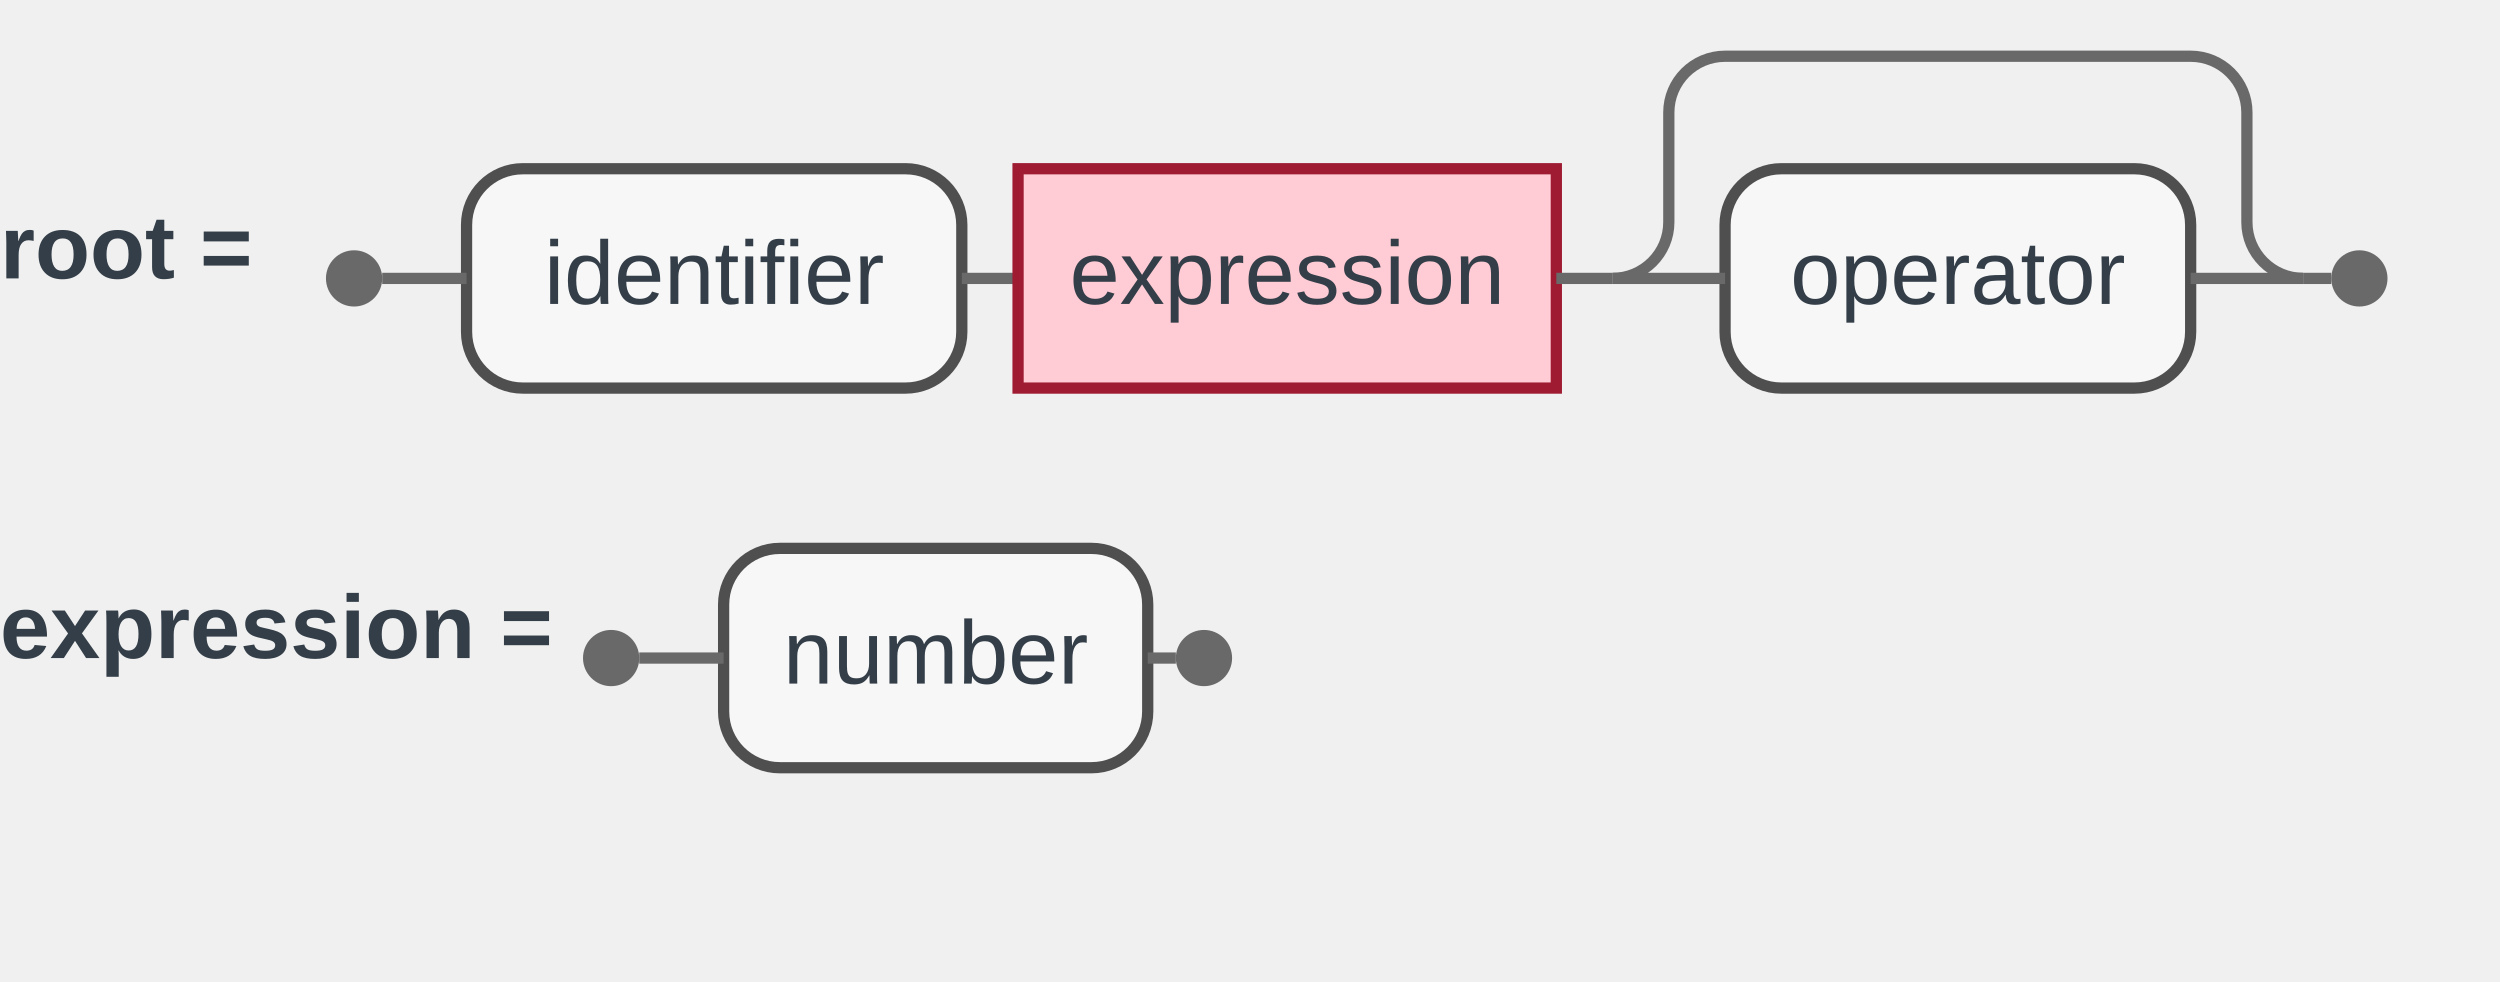
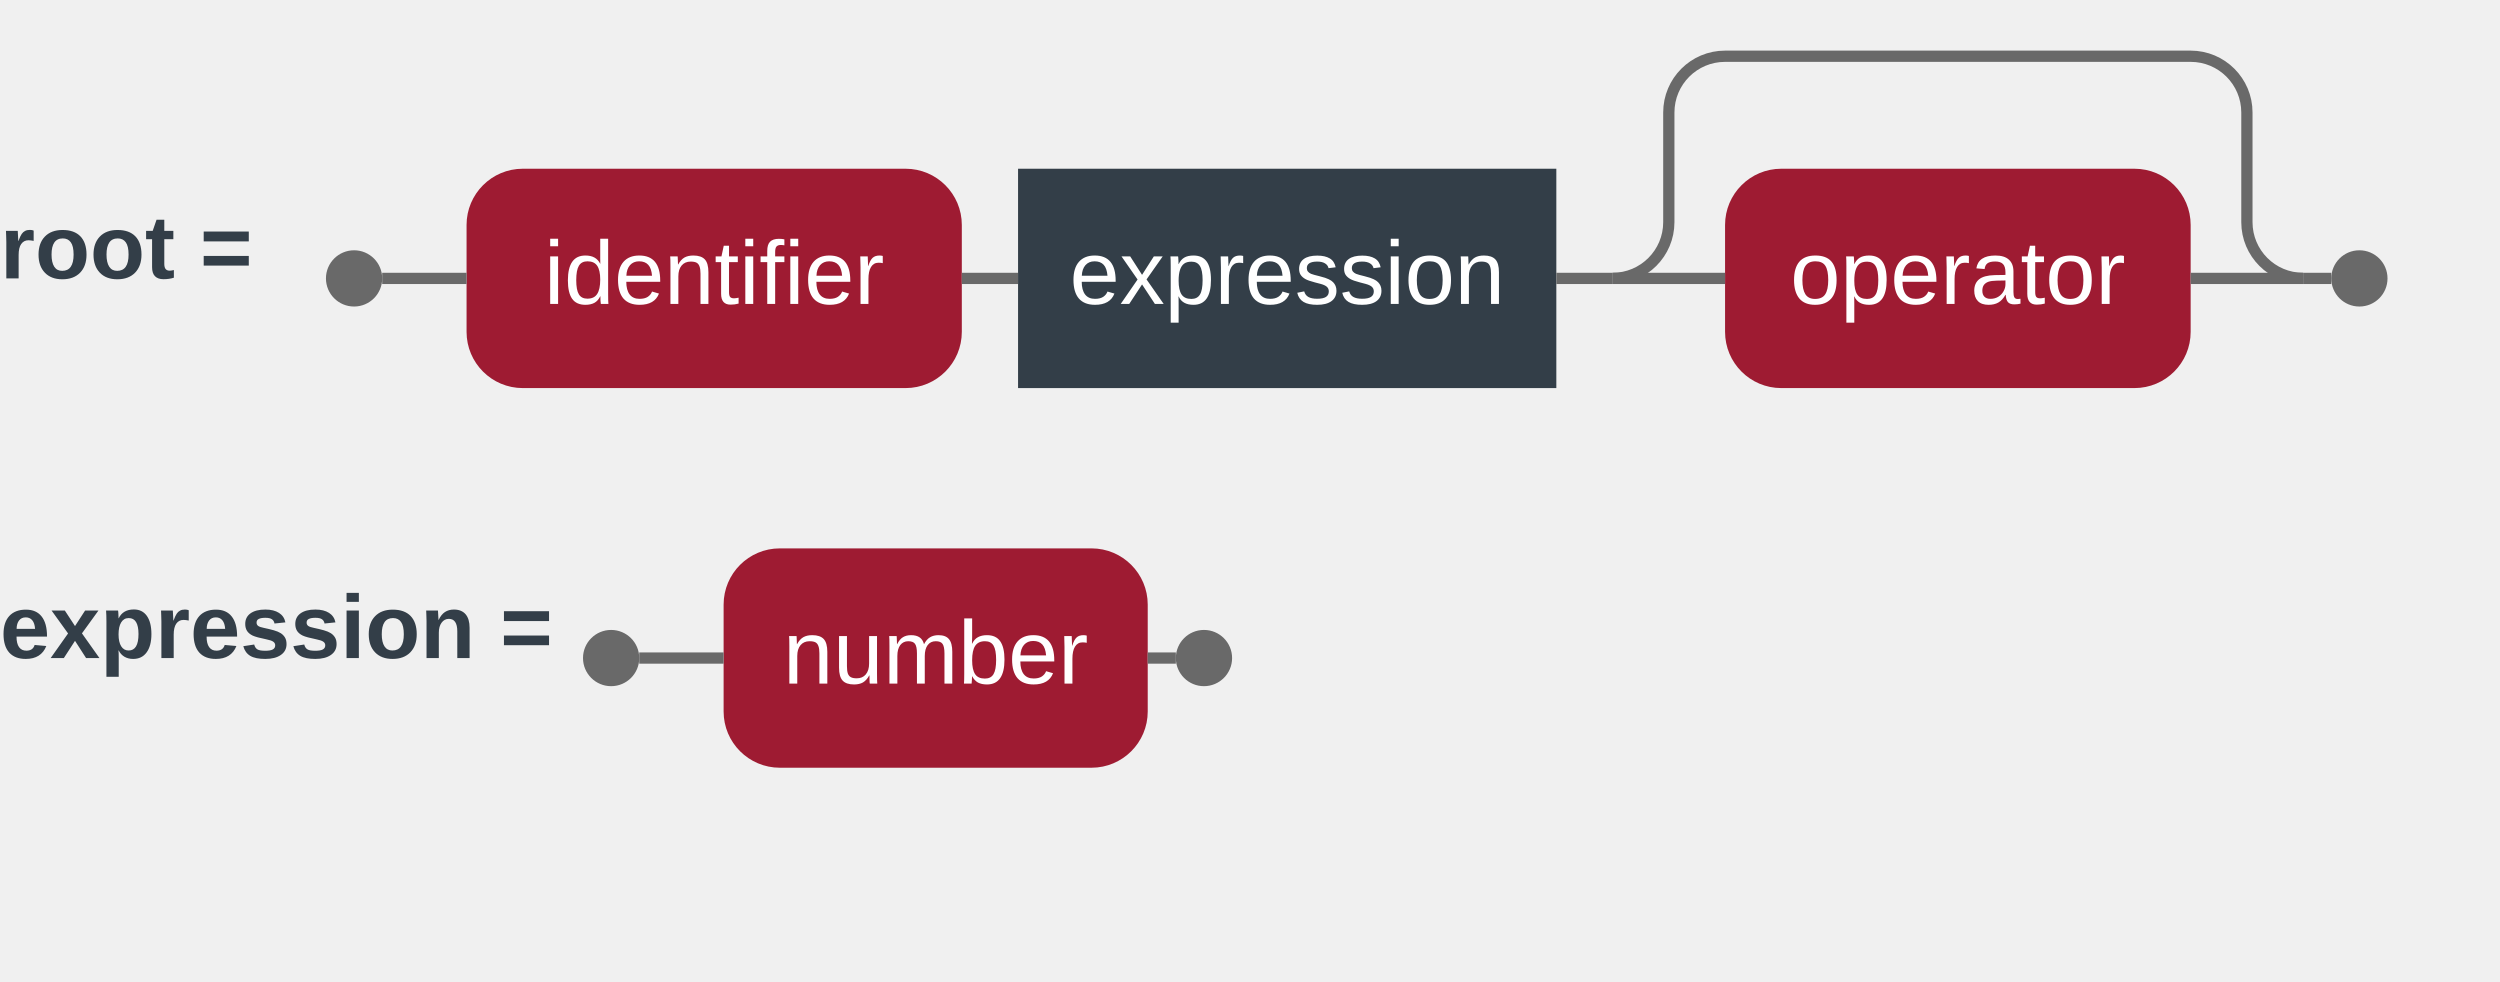
- <svg xmlns="http://www.w3.org/2000/svg" id="my-svg" width="100%" class="railroad-diagram" style="max-width: 444.492px; background-color:white;" viewBox="0 0 444.492 174.5" role="graphics-document document" aria-roledescription="railroadEbnf" aria-describedby="chart-desc-my-svg" aria-labelledby="chart-title-my-svg">
-   <style>#my-svg{font-family:"trebuchet ms",verdana,arial,sans-serif;font-size:16px;fill:#333e48;}@keyframes edge-animation-frame{from{stroke-dashoffset:0;}}@keyframes dash{to{stroke-dashoffset:0;}}#my-svg .edge-animation-slow{stroke-dasharray:9,5!important;stroke-dashoffset:900;animation:dash 50s linear infinite;stroke-linecap:round;}#my-svg .edge-animation-fast{stroke-dasharray:9,5!important;stroke-dashoffset:900;animation:dash 20s linear infinite;stroke-linecap:round;}#my-svg .error-icon{fill:#e7e7e7;}#my-svg .error-text{fill:#333e48;stroke:#333e48;}#my-svg .edge-thickness-normal{stroke-width:1px;}#my-svg .edge-thickness-thick{stroke-width:3.5px;}#my-svg .edge-pattern-solid{stroke-dasharray:0;}#my-svg .edge-thickness-invisible{stroke-width:0;fill:none;}#my-svg .edge-pattern-dashed{stroke-dasharray:3;}#my-svg .edge-pattern-dotted{stroke-dasharray:2;}#my-svg .marker{fill:#696969;stroke:#696969;}#my-svg .marker.cross{stroke:#696969;}#my-svg svg{font-family:"trebuchet ms",verdana,arial,sans-serif;font-size:16px;}#my-svg p{margin:0;}#my-svg .railroad-diagram{font-family:"trebuchet ms",verdana,arial,sans-serif;font-size:16px;}#my-svg .railroad-terminal rect{fill:#f7f7f7;stroke:#4f4f4f;stroke-width:2px;}#my-svg .railroad-terminal text{fill:#333e48;font-family:"trebuchet ms",verdana,arial,sans-serif;font-size:16px;text-anchor:middle;dominant-baseline:middle;}#my-svg .railroad-nonterminal rect{fill:#ffccd5;stroke:#9e1b32;stroke-width:2px;}#my-svg .railroad-nonterminal text{fill:#333e48;font-family:"trebuchet ms",verdana,arial,sans-serif;font-size:16px;text-anchor:middle;dominant-baseline:middle;}#my-svg .railroad-line{stroke:#696969;stroke-width:2px;fill:none;}#my-svg .railroad-start circle,#my-svg .railroad-end circle{fill:#696969;}#my-svg .railroad-comment ellipse{fill:rgba(231,231,231,0.8);stroke:#9c9c9c;stroke-width:2px;}#my-svg .railroad-comment text{fill:#333e48;font-style:italic;font-family:"trebuchet ms",verdana,arial,sans-serif;font-size:16px;text-anchor:middle;dominant-baseline:middle;}#my-svg .railroad-special rect{fill:#e7e7e7;stroke:#9c9c9c;stroke-width:2px;stroke-dasharray:5,3;}#my-svg .railroad-special text{fill:#333e48;font-family:"trebuchet ms",verdana,arial,sans-serif;font-size:16px;text-anchor:middle;dominant-baseline:middle;}#my-svg .railroad-rule-name{font-weight:bold;fill:#333e48;font-family:"trebuchet ms",verdana,arial,sans-serif;font-size:16px;}#my-svg .node .neo-node{stroke:#9e1b32;}#my-svg [data-look="neo"].node rect,#my-svg [data-look="neo"].cluster rect,#my-svg [data-look="neo"].node polygon{stroke:url(#my-svg-gradient);filter:drop-shadow( 1px 2px 2px rgba(181,181,181,1));}#my-svg [data-look="neo"].swimlane.cluster rect{filter:none;}#my-svg [data-look="neo"].node path{stroke:url(#my-svg-gradient);stroke-width:1px;}#my-svg [data-look="neo"].node .outer-path{filter:drop-shadow( 1px 2px 2px rgba(181,181,181,1));}#my-svg [data-look="neo"].node .neo-line path{stroke:#9e1b32;filter:none;}#my-svg [data-look="neo"].node circle{stroke:url(#my-svg-gradient);filter:drop-shadow( 1px 2px 2px rgba(181,181,181,1));}#my-svg [data-look="neo"].node circle .state-start{fill:#000000;}#my-svg [data-look="neo"].icon-shape .icon{fill:url(#my-svg-gradient);filter:drop-shadow( 1px 2px 2px rgba(181,181,181,1));}#my-svg [data-look="neo"].icon-shape .icon-neo path{stroke:url(#my-svg-gradient);filter:drop-shadow( 1px 2px 2px rgba(181,181,181,1));}#my-svg :root{--mermaid-font-family:"trebuchet ms",verdana,arial,sans-serif;}</style>
+ <svg xmlns="http://www.w3.org/2000/svg" id="my-svg" width="100%" class="railroad-diagram" style="max-width: 444.492px; background-color:white;" viewBox="0 0 444.492 174.5" role="graphics-document document" aria-roledescription="railroadEbnf" aria-describedby="chart-desc-my-svg" aria-labelledby="chart-title-my-svg" data-colorset="colorset1" data-palette-normalization="{&quot;#b9b9b9&quot;: &quot;#b5b5b5&quot;, &quot;#e8e8e8&quot;: &quot;#e7e7e7&quot;, &quot;#ffffde&quot;: &quot;#f7f7f7&quot;}" data-category-presentation="solid-first">
+   <style>#my-svg{font-family:"trebuchet ms",verdana,arial,sans-serif;font-size:16px;fill:#333e48;}@keyframes edge-animation-frame{from{stroke-dashoffset:0;}}@keyframes dash{to{stroke-dashoffset:0;}}#my-svg .edge-animation-slow{stroke-dasharray:9,5!important;stroke-dashoffset:900;animation:dash 50s linear infinite;stroke-linecap:round;}#my-svg .edge-animation-fast{stroke-dasharray:9,5!important;stroke-dashoffset:900;animation:dash 20s linear infinite;stroke-linecap:round;}#my-svg .error-icon{fill:#6d1222;}#my-svg .error-text{fill:#ffffff;stroke:#ffffff;}#my-svg .edge-thickness-normal{stroke-width:1px;}#my-svg .edge-thickness-thick{stroke-width:3.5px;}#my-svg .edge-pattern-solid{stroke-dasharray:0;}#my-svg .edge-thickness-invisible{stroke-width:0;fill:none;}#my-svg .edge-pattern-dashed{stroke-dasharray:3;}#my-svg .edge-pattern-dotted{stroke-dasharray:2;}#my-svg .marker{fill:#696969;stroke:#696969;}#my-svg .marker.cross{stroke:#696969;}#my-svg svg{font-family:"trebuchet ms",verdana,arial,sans-serif;font-size:16px;}#my-svg p{margin:0;}#my-svg .railroad-diagram{font-family:"trebuchet ms",verdana,arial,sans-serif;font-size:16px;}#my-svg .railroad-terminal rect{fill:#f7f7f7;stroke:#333e48;stroke-width:2px;}#my-svg .railroad-terminal text{fill:#ffffff;font-family:"trebuchet ms",verdana,arial,sans-serif;font-size:16px;text-anchor:middle;dominant-baseline:middle;}#my-svg .railroad-nonterminal rect{fill:#9e1b32;stroke:#9e1b32;stroke-width:2px;}#my-svg .railroad-nonterminal text{fill:#ffffff;font-family:"trebuchet ms",verdana,arial,sans-serif;font-size:16px;text-anchor:middle;dominant-baseline:middle;}#my-svg .railroad-line{stroke:#696969;stroke-width:2px;fill:none;}#my-svg .railroad-start circle,#my-svg .railroad-end circle{fill:#696969;}#my-svg .railroad-comment ellipse{fill:rgba(231,231,231,0.8);stroke:#6d1222;stroke-width:2px;}#my-svg .railroad-comment text{fill:#ffffff;font-style:italic;font-family:"trebuchet ms",verdana,arial,sans-serif;font-size:16px;text-anchor:middle;dominant-baseline:middle;}#my-svg .railroad-special rect{fill:#6d1222;stroke:#6d1222;stroke-width:2px;stroke-dasharray:5,3;}#my-svg .railroad-special text{fill:#ffffff;font-family:"trebuchet ms",verdana,arial,sans-serif;font-size:16px;text-anchor:middle;dominant-baseline:middle;}#my-svg .railroad-rule-name{font-weight:bold;fill:#333e48;font-family:"trebuchet ms",verdana,arial,sans-serif;font-size:16px;}#my-svg .node .neo-node{stroke:#9e1b32;}#my-svg [data-look="neo"].node rect,#my-svg [data-look="neo"].cluster rect,#my-svg [data-look="neo"].node polygon{stroke:url(#my-svg-gradient);filter:drop-shadow( 1px 2px 2px rgba(181,181,181,1));}#my-svg [data-look="neo"].swimlane.cluster rect{filter:none;}#my-svg [data-look="neo"].node path{stroke:url(#my-svg-gradient);stroke-width:1px;}#my-svg [data-look="neo"].node .outer-path{filter:drop-shadow( 1px 2px 2px rgba(181,181,181,1));}#my-svg [data-look="neo"].node .neo-line path{stroke:#9e1b32;filter:none;}#my-svg [data-look="neo"].node circle{stroke:url(#my-svg-gradient);filter:drop-shadow( 1px 2px 2px rgba(181,181,181,1));}#my-svg [data-look="neo"].node circle .state-start{fill:#000000;}#my-svg [data-look="neo"].icon-shape .icon{fill:url(#my-svg-gradient);filter:drop-shadow( 1px 2px 2px rgba(181,181,181,1));}#my-svg [data-look="neo"].icon-shape .icon-neo path{stroke:url(#my-svg-gradient);filter:drop-shadow( 1px 2px 2px rgba(181,181,181,1));}#my-svg :root{--mermaid-font-family:"trebuchet ms",verdana,arial,sans-serif;}</style>
  <g />
  <g class="railroad-rule" transform="translate(0, 10)">
    <g transform="translate(82.95312, 0)">
      <g class="railroad-sequence">
        <g class="railroad-terminal" transform="translate(0, 20)">
-           <rect x="0" y="0" width="88.055" height="39" rx="10" ry="10" />
-           <text x="44.027" y="19.5">identifier</text>
+           <rect x="0" y="0" width="88.055" height="39" rx="10" ry="10" style="fill:#9e1b32 !important;fill-opacity:1 !important;opacity:1;stroke:none !important;stroke-width:0 !important;" />
+           <text x="44.027" y="19.5" style="fill:#ffffff !important;color:#ffffff !important;">identifier</text>
        </g>
        <path class="railroad-line" d="M 88.055 39.5 L 98.055 39.5" />
        <g class="railroad-nonterminal" transform="translate(98.05469, 20)">
-           <rect x="0" y="0" width="95.703" height="39" />
-           <text x="47.852" y="19.5">expression</text>
+           <rect x="0" y="0" width="95.703" height="39" style="fill:#333e48 !important;fill-opacity:1 !important;opacity:1;stroke:none !important;stroke-width:0 !important;" />
+           <text x="47.852" y="19.5" style="fill:#ffffff !important;color:#ffffff !important;">expression</text>
        </g>
        <path class="railroad-line" d="M 193.758 39.5 L 203.758 39.5" />
        <g class="railroad-optional" transform="translate(203.7578, 0)">
          <g class="railroad-terminal" transform="translate(20, 20)">
-             <rect x="0" y="0" width="82.781" height="39" rx="10" ry="10" />
-             <text x="41.391" y="19.5">operator</text>
+             <rect x="0" y="0" width="82.781" height="39" rx="10" ry="10" style="fill:#9e1b32 !important;fill-opacity:1 !important;opacity:1;stroke:none !important;stroke-width:0 !important;" />
+             <text x="41.391" y="19.5" style="fill:#ffffff !important;color:#ffffff !important;">operator</text>
          </g>
          <path class="railroad-line" d="M 0 39.5 L 20 39.5" />
          <path class="railroad-line" d="M 102.781 39.5 L 122.781 39.5" />
          <path class="railroad-line" d="M 0 39.5 A 10 10 0 0 0 10 29.5 L 10 10 A 10 10 0 0 1 20 0 L 102.781 0 A 10 10 0 0 1 112.781 10 L 112.781 29.5 A 10 10 0 0 0 122.781 39.5" />
        </g>
      </g>
    </g>
    <g class="railroad-rule-name-group">
      <text class="railroad-rule-name" x="0" y="39.5">root =</text>
    </g>
    <g class="railroad-start">
      <circle cx="62.953" cy="39.5" r="5" />
    </g>
    <g class="railroad-end">
      <circle cx="419.492" cy="39.5" r="5" />
    </g>
    <path class="railroad-line" d="M 67.953 39.5 L 82.953 39.5" />
    <path class="railroad-line" d="M 409.492 39.5 L 414.492 39.5" />
  </g>
  <g class="railroad-rule" transform="translate(0, 97)">
    <g transform="translate(128.6562, 0.5)">
      <g class="railroad-terminal">
-         <rect x="0" y="0" width="75.406" height="39" rx="10" ry="10" />
-         <text x="37.703" y="19.5">number</text>
+         <rect x="0" y="0" width="75.406" height="39" rx="10" ry="10" style="fill:#9e1b32 !important;fill-opacity:1 !important;opacity:1;stroke:none !important;stroke-width:0 !important;" />
+         <text x="37.703" y="19.5" style="fill:#ffffff !important;color:#ffffff !important;">number</text>
      </g>
    </g>
    <g class="railroad-rule-name-group">
      <text class="railroad-rule-name" x="0" y="20">expression =</text>
    </g>
    <g class="railroad-start">
      <circle cx="108.656" cy="20" r="5" />
    </g>
    <g class="railroad-end">
      <circle cx="214.062" cy="20" r="5" />
    </g>
    <path class="railroad-line" d="M 113.656 20 L 128.656 20" />
    <path class="railroad-line" d="M 204.062 20 L 209.062 20" />
  </g>
</svg>
